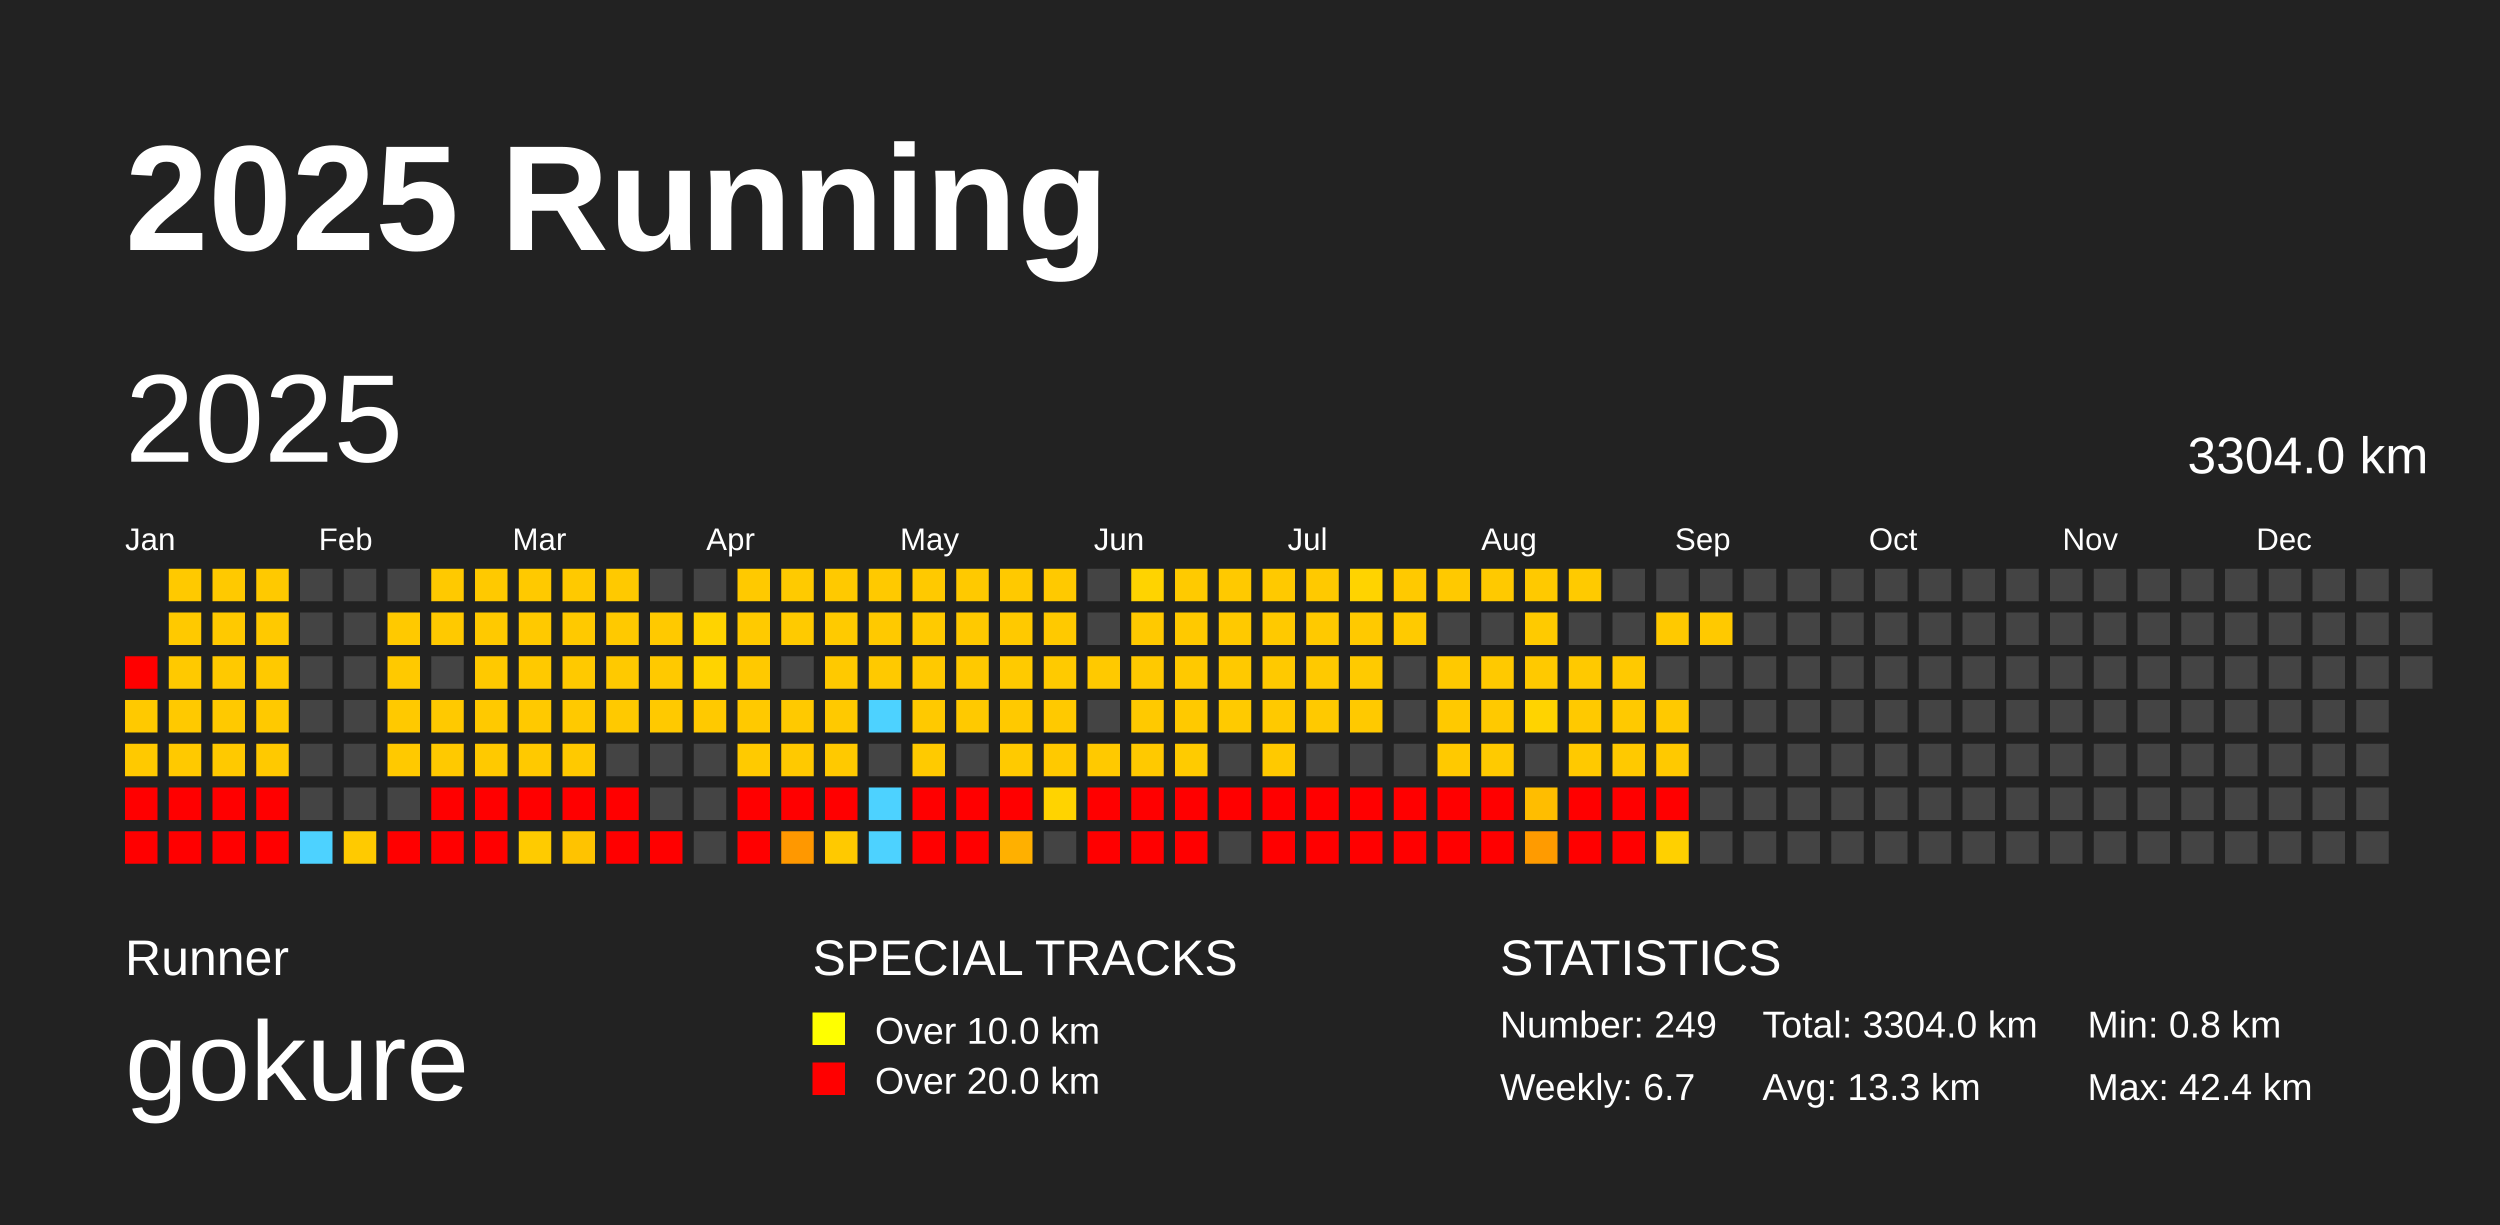
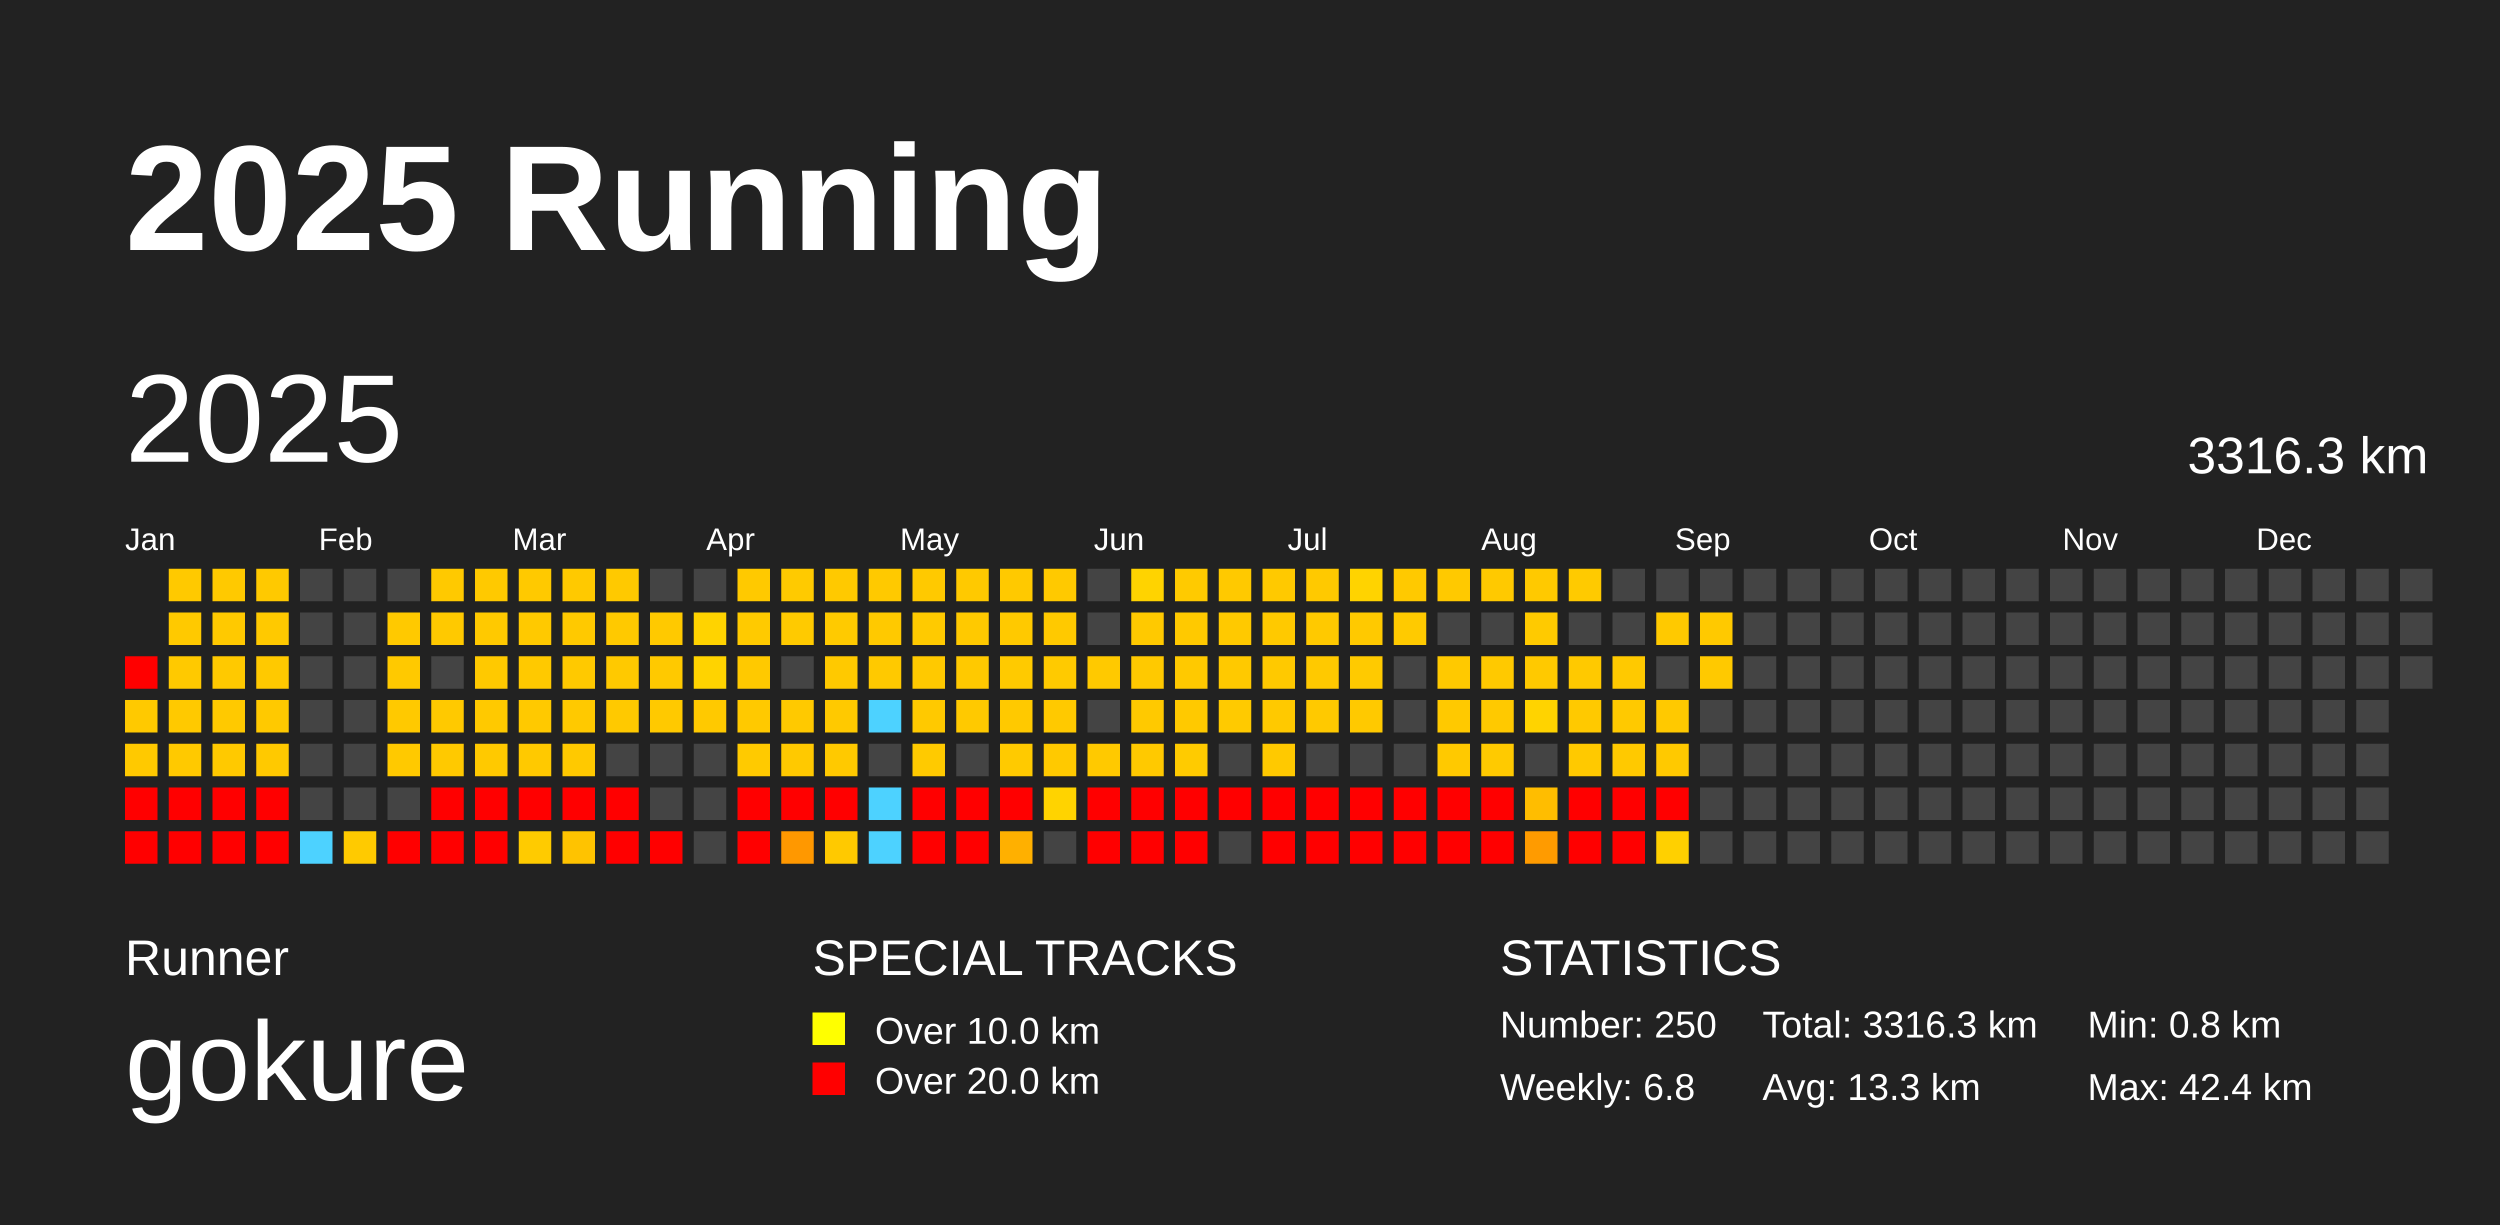
<svg xmlns="http://www.w3.org/2000/svg" baseProfile="full" height="98mm" version="1.1" viewBox="0,0,200,98" width="200mm">
  <defs />
  <rect fill="#222222" height="98" width="200" x="0" y="0" />
  <text fill="#FFFFFF" style="font-size:12px; font-family:Arial; font-weight:bold;" x="10" y="20">2025 Running</text>
  <text fill="#FFFFFF" style="font-size:4px; font-family:Arial" x="10" y="78">Runner</text>
  <text fill="#FFFFFF" style="font-size:9px; font-family:Arial" x="10" y="88">gokure</text>
  <text fill="#FFFFFF" style="font-size:4px; font-family:Arial" x="65" y="78">SPECIAL TRACKS</text>
  <rect fill="yellow" height="2.6" width="2.6" x="65" y="81" />
  <text fill="#FFFFFF" style="font-size:3px; font-family:Arial" x="70" y="83.5">Over 10.0 km</text>
  <rect fill="red" height="2.6" width="2.6" x="65" y="85" />
  <text fill="#FFFFFF" style="font-size:3px; font-family:Arial" x="70" y="87.5">Over 20.0 km</text>
  <text fill="#FFFFFF" style="font-size:4px; font-family:Arial" x="120" y="78">STATISTICS</text>
-   <text fill="#FFFFFF" style="font-size:3px; font-family:Arial" x="120" y="83">Number: 249</text>
-   <text fill="#FFFFFF" style="font-size:3px; font-family:Arial" x="120" y="88">Weekly: 6.7</text>
-   <text fill="#FFFFFF" style="font-size:3px; font-family:Arial" x="141" y="83">Total: 3304.0 km</text>
+   <text fill="#FFFFFF" style="font-size:3px; font-family:Arial" x="120" y="83">Number: 250</text>
+   <text fill="#FFFFFF" style="font-size:3px; font-family:Arial" x="120" y="88">Weekly: 6.8</text>
+   <text fill="#FFFFFF" style="font-size:3px; font-family:Arial" x="141" y="83">Total: 3316.3 km</text>
  <text fill="#FFFFFF" style="font-size:3px; font-family:Arial" x="141" y="88">Avg: 13.3 km</text>
  <text fill="#FFFFFF" style="font-size:3px; font-family:Arial" x="167" y="83">Min: 0.8 km</text>
  <text fill="#FFFFFF" style="font-size:3px; font-family:Arial" x="167" y="88">Max: 42.4 km</text>
  <text dominant-baseline="hanging" fill="#FFFFFF" style="font-size:10.0px; font-family:Arial;" x="10" y="30">2025</text>
-   <text dominant-baseline="hanging" fill="#FFFFFF" style="font-size:4.125px; font-family:Arial;" x="175" y="35">3304.0 km</text>
+   <text dominant-baseline="hanging" fill="#FFFFFF" style="font-size:4.125px; font-family:Arial;" x="175" y="35">3316.3 km</text>
  <text fill="#FFFFFF" style="font-size:2.5px; font-family:Arial" x="10.0" y="44">Jan</text>
  <text fill="#FFFFFF" style="font-size:2.5px; font-family:Arial" x="25.5" y="44">Feb</text>
  <text fill="#FFFFFF" style="font-size:2.5px; font-family:Arial" x="41.0" y="44">Mar</text>
  <text fill="#FFFFFF" style="font-size:2.5px; font-family:Arial" x="56.5" y="44">Apr</text>
  <text fill="#FFFFFF" style="font-size:2.5px; font-family:Arial" x="72.0" y="44">May</text>
  <text fill="#FFFFFF" style="font-size:2.5px; font-family:Arial" x="87.5" y="44">Jun</text>
  <text fill="#FFFFFF" style="font-size:2.5px; font-family:Arial" x="103.0" y="44">Jul</text>
  <text fill="#FFFFFF" style="font-size:2.5px; font-family:Arial" x="118.5" y="44">Aug</text>
  <text fill="#FFFFFF" style="font-size:2.5px; font-family:Arial" x="134.0" y="44">Sep</text>
  <text fill="#FFFFFF" style="font-size:2.5px; font-family:Arial" x="149.5" y="44">Oct</text>
  <text fill="#FFFFFF" style="font-size:2.5px; font-family:Arial" x="165.0" y="44">Nov</text>
  <text fill="#FFFFFF" style="font-size:2.5px; font-family:Arial" x="180.5" y="44">Dec</text>
  <rect fill="red" height="2.6" width="2.6" x="10.0" y="52.5" />
  <rect fill="#ffc900" height="2.6" width="2.6" x="10.0" y="56.0" />
  <rect fill="#ffc900" height="2.6" width="2.6" x="10.0" y="59.5" />
  <rect fill="red" height="2.6" width="2.6" x="10.0" y="63.0" />
  <rect fill="red" height="2.6" width="2.6" x="10.0" y="66.5" />
  <rect fill="#ffc900" height="2.6" width="2.6" x="13.5" y="45.5" />
  <rect fill="#ffc900" height="2.6" width="2.6" x="13.5" y="49.0" />
  <rect fill="#ffc900" height="2.6" width="2.6" x="13.5" y="52.5" />
  <rect fill="#ffc900" height="2.6" width="2.6" x="13.5" y="56.0" />
  <rect fill="#ffc900" height="2.6" width="2.6" x="13.5" y="59.5" />
  <rect fill="red" height="2.6" width="2.6" x="13.5" y="63.0" />
  <rect fill="red" height="2.6" width="2.6" x="13.5" y="66.5" />
  <rect fill="#ffc900" height="2.6" width="2.6" x="17.0" y="45.5" />
  <rect fill="#ffc900" height="2.6" width="2.6" x="17.0" y="49.0" />
  <rect fill="#ffc900" height="2.6" width="2.6" x="17.0" y="52.5" />
  <rect fill="#ffc900" height="2.6" width="2.6" x="17.0" y="56.0" />
  <rect fill="#ffc900" height="2.6" width="2.6" x="17.0" y="59.5" />
  <rect fill="red" height="2.6" width="2.6" x="17.0" y="63.0" />
  <rect fill="red" height="2.6" width="2.6" x="17.0" y="66.5" />
  <rect fill="#ffc900" height="2.6" width="2.6" x="20.5" y="45.5" />
  <rect fill="#ffc900" height="2.6" width="2.6" x="20.5" y="49.0" />
  <rect fill="#ffc900" height="2.6" width="2.6" x="20.5" y="52.5" />
  <rect fill="#ffc900" height="2.6" width="2.6" x="20.5" y="56.0" />
  <rect fill="#ffc900" height="2.6" width="2.6" x="20.5" y="59.5" />
  <rect fill="red" height="2.6" width="2.6" x="20.5" y="63.0" />
  <rect fill="red" height="2.6" width="2.6" x="20.5" y="66.5" />
  <rect fill="#444444" height="2.6" width="2.6" x="24.0" y="45.5" />
  <rect fill="#444444" height="2.6" width="2.6" x="24.0" y="49.0" />
  <rect fill="#444444" height="2.6" width="2.6" x="24.0" y="52.5" />
  <rect fill="#444444" height="2.6" width="2.6" x="24.0" y="56.0" />
  <rect fill="#444444" height="2.6" width="2.6" x="24.0" y="59.5" />
  <rect fill="#444444" height="2.6" width="2.6" x="24.0" y="63.0" />
  <rect fill="#4dd2ff" height="2.6" width="2.6" x="24.0" y="66.5" />
  <rect fill="#444444" height="2.6" width="2.6" x="27.5" y="45.5" />
  <rect fill="#444444" height="2.6" width="2.6" x="27.5" y="49.0" />
  <rect fill="#444444" height="2.6" width="2.6" x="27.5" y="52.5" />
  <rect fill="#444444" height="2.6" width="2.6" x="27.5" y="56.0" />
  <rect fill="#444444" height="2.6" width="2.6" x="27.5" y="59.5" />
  <rect fill="#444444" height="2.6" width="2.6" x="27.5" y="63.0" />
  <rect fill="#ffca00" height="2.6" width="2.6" x="27.5" y="66.5" />
  <rect fill="#444444" height="2.6" width="2.6" x="31.0" y="45.5" />
  <rect fill="#ffc900" height="2.6" width="2.6" x="31.0" y="49.0" />
  <rect fill="#ffc900" height="2.6" width="2.6" x="31.0" y="52.5" />
  <rect fill="#ffc900" height="2.6" width="2.6" x="31.0" y="56.0" />
  <rect fill="#ffc900" height="2.6" width="2.6" x="31.0" y="59.5" />
  <rect fill="#444444" height="2.6" width="2.6" x="31.0" y="63.0" />
  <rect fill="red" height="2.6" width="2.6" x="31.0" y="66.5" />
  <rect fill="#ffc900" height="2.6" width="2.6" x="34.5" y="45.5" />
  <rect fill="#ffc900" height="2.6" width="2.6" x="34.5" y="49.0" />
  <rect fill="#444444" height="2.6" width="2.6" x="34.5" y="52.5" />
  <rect fill="#ffc900" height="2.6" width="2.6" x="34.5" y="56.0" />
  <rect fill="#ffc900" height="2.6" width="2.6" x="34.5" y="59.5" />
  <rect fill="red" height="2.6" width="2.6" x="34.5" y="63.0" />
  <rect fill="red" height="2.6" width="2.6" x="34.5" y="66.5" />
  <rect fill="#ffc900" height="2.6" width="2.6" x="38.0" y="45.5" />
  <rect fill="#ffc900" height="2.6" width="2.6" x="38.0" y="49.0" />
  <rect fill="#ffc900" height="2.6" width="2.6" x="38.0" y="52.5" />
  <rect fill="#ffc900" height="2.6" width="2.6" x="38.0" y="56.0" />
  <rect fill="#ffc900" height="2.6" width="2.6" x="38.0" y="59.5" />
  <rect fill="red" height="2.6" width="2.6" x="38.0" y="63.0" />
  <rect fill="red" height="2.6" width="2.6" x="38.0" y="66.5" />
  <rect fill="#ffc900" height="2.6" width="2.6" x="41.5" y="45.5" />
  <rect fill="#ffc900" height="2.6" width="2.6" x="41.5" y="49.0" />
  <rect fill="#ffc900" height="2.6" width="2.6" x="41.5" y="52.5" />
  <rect fill="#ffc900" height="2.6" width="2.6" x="41.5" y="56.0" />
  <rect fill="#ffc900" height="2.6" width="2.6" x="41.5" y="59.5" />
  <rect fill="red" height="2.6" width="2.6" x="41.5" y="63.0" />
  <rect fill="#ffcb00" height="2.6" width="2.6" x="41.5" y="66.5" />
  <rect fill="#ffc900" height="2.6" width="2.6" x="45.0" y="45.5" />
  <rect fill="#ffc900" height="2.6" width="2.6" x="45.0" y="49.0" />
  <rect fill="#ffc900" height="2.6" width="2.6" x="45.0" y="52.5" />
  <rect fill="#ffc900" height="2.6" width="2.6" x="45.0" y="56.0" />
  <rect fill="#ffc900" height="2.6" width="2.6" x="45.0" y="59.5" />
  <rect fill="red" height="2.6" width="2.6" x="45.0" y="63.0" />
  <rect fill="#ffc300" height="2.6" width="2.6" x="45.0" y="66.5" />
  <rect fill="#ffc900" height="2.6" width="2.6" x="48.5" y="45.5" />
  <rect fill="#ffc900" height="2.6" width="2.6" x="48.5" y="49.0" />
  <rect fill="#ffc900" height="2.6" width="2.6" x="48.5" y="52.5" />
  <rect fill="#ffc900" height="2.6" width="2.6" x="48.5" y="56.0" />
  <rect fill="#444444" height="2.6" width="2.6" x="48.5" y="59.5" />
  <rect fill="red" height="2.6" width="2.6" x="48.5" y="63.0" />
  <rect fill="red" height="2.6" width="2.6" x="48.5" y="66.5" />
  <rect fill="#444444" height="2.6" width="2.6" x="52.0" y="45.5" />
  <rect fill="#ffc900" height="2.6" width="2.6" x="52.0" y="49.0" />
  <rect fill="#ffc900" height="2.6" width="2.6" x="52.0" y="52.5" />
  <rect fill="#ffc900" height="2.6" width="2.6" x="52.0" y="56.0" />
  <rect fill="#444444" height="2.6" width="2.6" x="52.0" y="59.5" />
  <rect fill="#444444" height="2.6" width="2.6" x="52.0" y="63.0" />
  <rect fill="red" height="2.6" width="2.6" x="52.0" y="66.5" />
  <rect fill="#444444" height="2.6" width="2.6" x="55.5" y="45.5" />
  <rect fill="#ffd300" height="2.6" width="2.6" x="55.5" y="49.0" />
  <rect fill="#ffd300" height="2.6" width="2.6" x="55.5" y="52.5" />
  <rect fill="#ffc900" height="2.6" width="2.6" x="55.5" y="56.0" />
  <rect fill="#444444" height="2.6" width="2.6" x="55.5" y="59.5" />
  <rect fill="#444444" height="2.6" width="2.6" x="55.5" y="63.0" />
  <rect fill="#444444" height="2.6" width="2.6" x="55.5" y="66.5" />
  <rect fill="#ffc900" height="2.6" width="2.6" x="59.0" y="45.5" />
  <rect fill="#ffca00" height="2.6" width="2.6" x="59.0" y="49.0" />
  <rect fill="#ffc900" height="2.6" width="2.6" x="59.0" y="52.5" />
  <rect fill="#ffc900" height="2.6" width="2.6" x="59.0" y="56.0" />
  <rect fill="#ffca00" height="2.6" width="2.6" x="59.0" y="59.5" />
  <rect fill="red" height="2.6" width="2.6" x="59.0" y="63.0" />
  <rect fill="red" height="2.6" width="2.6" x="59.0" y="66.5" />
  <rect fill="#ffca00" height="2.6" width="2.6" x="62.5" y="45.5" />
  <rect fill="#ffca00" height="2.6" width="2.6" x="62.5" y="49.0" />
  <rect fill="#444444" height="2.6" width="2.6" x="62.5" y="52.5" />
  <rect fill="#ffc900" height="2.6" width="2.6" x="62.5" y="56.0" />
  <rect fill="#ffc900" height="2.6" width="2.6" x="62.5" y="59.5" />
  <rect fill="red" height="2.6" width="2.6" x="62.5" y="63.0" />
  <rect fill="#ff9800" height="2.6" width="2.6" x="62.5" y="66.5" />
  <rect fill="#ffc900" height="2.6" width="2.6" x="66.0" y="45.5" />
  <rect fill="#ffca00" height="2.6" width="2.6" x="66.0" y="49.0" />
  <rect fill="#ffc900" height="2.6" width="2.6" x="66.0" y="52.5" />
  <rect fill="#ffc900" height="2.6" width="2.6" x="66.0" y="56.0" />
  <rect fill="#ffc900" height="2.6" width="2.6" x="66.0" y="59.5" />
  <rect fill="red" height="2.6" width="2.6" x="66.0" y="63.0" />
  <rect fill="#ffc900" height="2.6" width="2.6" x="66.0" y="66.5" />
  <rect fill="#ffc900" height="2.6" width="2.6" x="69.5" y="45.5" />
  <rect fill="#ffc900" height="2.6" width="2.6" x="69.5" y="49.0" />
  <rect fill="#ffc900" height="2.6" width="2.6" x="69.5" y="52.5" />
  <rect fill="#4dd2ff" height="2.6" width="2.6" x="69.5" y="56.0" />
  <rect fill="#444444" height="2.6" width="2.6" x="69.5" y="59.5" />
  <rect fill="#4dd2ff" height="2.6" width="2.6" x="69.5" y="63.0" />
  <rect fill="#4dd2ff" height="2.6" width="2.6" x="69.5" y="66.5" />
  <rect fill="#ffc900" height="2.6" width="2.6" x="73.0" y="45.5" />
  <rect fill="#ffca00" height="2.6" width="2.6" x="73.0" y="49.0" />
  <rect fill="#ffc900" height="2.6" width="2.6" x="73.0" y="52.5" />
  <rect fill="#ffc900" height="2.6" width="2.6" x="73.0" y="56.0" />
  <rect fill="#ffca00" height="2.6" width="2.6" x="73.0" y="59.5" />
  <rect fill="red" height="2.6" width="2.6" x="73.0" y="63.0" />
  <rect fill="red" height="2.6" width="2.6" x="73.0" y="66.5" />
  <rect fill="#ffc900" height="2.6" width="2.6" x="76.5" y="45.5" />
  <rect fill="#ffc900" height="2.6" width="2.6" x="76.5" y="49.0" />
  <rect fill="#ffc900" height="2.6" width="2.6" x="76.5" y="52.5" />
  <rect fill="#ffc900" height="2.6" width="2.6" x="76.5" y="56.0" />
  <rect fill="#444444" height="2.6" width="2.6" x="76.5" y="59.5" />
  <rect fill="red" height="2.6" width="2.6" x="76.5" y="63.0" />
  <rect fill="red" height="2.6" width="2.6" x="76.5" y="66.5" />
  <rect fill="#ffc900" height="2.6" width="2.6" x="80.0" y="45.5" />
  <rect fill="#ffc900" height="2.6" width="2.6" x="80.0" y="49.0" />
  <rect fill="#ffca00" height="2.6" width="2.6" x="80.0" y="52.5" />
  <rect fill="#ffc900" height="2.6" width="2.6" x="80.0" y="56.0" />
  <rect fill="#ffca00" height="2.6" width="2.6" x="80.0" y="59.5" />
  <rect fill="red" height="2.6" width="2.6" x="80.0" y="63.0" />
  <rect fill="#ffb000" height="2.6" width="2.6" x="80.0" y="66.5" />
  <rect fill="#ffc900" height="2.6" width="2.6" x="83.5" y="45.5" />
  <rect fill="#ffc900" height="2.6" width="2.6" x="83.5" y="49.0" />
  <rect fill="#ffca00" height="2.6" width="2.6" x="83.5" y="52.5" />
  <rect fill="#ffc900" height="2.6" width="2.6" x="83.5" y="56.0" />
  <rect fill="#ffc900" height="2.6" width="2.6" x="83.5" y="59.5" />
  <rect fill="#ffd300" height="2.6" width="2.6" x="83.5" y="63.0" />
  <rect fill="#444444" height="2.6" width="2.6" x="83.5" y="66.5" />
  <rect fill="#444444" height="2.6" width="2.6" x="87.0" y="45.5" />
  <rect fill="#444444" height="2.6" width="2.6" x="87.0" y="49.0" />
  <rect fill="#ffc900" height="2.6" width="2.6" x="87.0" y="52.5" />
  <rect fill="#444444" height="2.6" width="2.6" x="87.0" y="56.0" />
  <rect fill="#ffc900" height="2.6" width="2.6" x="87.0" y="59.5" />
  <rect fill="red" height="2.6" width="2.6" x="87.0" y="63.0" />
  <rect fill="red" height="2.6" width="2.6" x="87.0" y="66.5" />
  <rect fill="#ffd300" height="2.6" width="2.6" x="90.5" y="45.5" />
  <rect fill="#ffc900" height="2.6" width="2.6" x="90.5" y="49.0" />
  <rect fill="#ffc900" height="2.6" width="2.6" x="90.5" y="52.5" />
  <rect fill="#ffc900" height="2.6" width="2.6" x="90.5" y="56.0" />
  <rect fill="#ffc900" height="2.6" width="2.6" x="90.5" y="59.5" />
  <rect fill="red" height="2.6" width="2.6" x="90.5" y="63.0" />
  <rect fill="red" height="2.6" width="2.6" x="90.5" y="66.5" />
  <rect fill="#ffca00" height="2.6" width="2.6" x="94.0" y="45.5" />
  <rect fill="#ffc900" height="2.6" width="2.6" x="94.0" y="49.0" />
  <rect fill="#ffc900" height="2.6" width="2.6" x="94.0" y="52.5" />
  <rect fill="#ffc900" height="2.6" width="2.6" x="94.0" y="56.0" />
  <rect fill="#ffcb00" height="2.6" width="2.6" x="94.0" y="59.5" />
  <rect fill="red" height="2.6" width="2.6" x="94.0" y="63.0" />
  <rect fill="red" height="2.6" width="2.6" x="94.0" y="66.5" />
  <rect fill="#ffc900" height="2.6" width="2.6" x="97.5" y="45.5" />
  <rect fill="#ffc900" height="2.6" width="2.6" x="97.5" y="49.0" />
  <rect fill="#ffc900" height="2.6" width="2.6" x="97.5" y="52.5" />
  <rect fill="#ffca00" height="2.6" width="2.6" x="97.5" y="56.0" />
  <rect fill="#444444" height="2.6" width="2.6" x="97.5" y="59.5" />
  <rect fill="red" height="2.6" width="2.6" x="97.5" y="63.0" />
  <rect fill="#444444" height="2.6" width="2.6" x="97.5" y="66.5" />
  <rect fill="#ffc900" height="2.6" width="2.6" x="101.0" y="45.5" />
  <rect fill="#ffc900" height="2.6" width="2.6" x="101.0" y="49.0" />
  <rect fill="#ffc900" height="2.6" width="2.6" x="101.0" y="52.5" />
  <rect fill="#ffc900" height="2.6" width="2.6" x="101.0" y="56.0" />
  <rect fill="#ffc900" height="2.6" width="2.6" x="101.0" y="59.5" />
  <rect fill="red" height="2.6" width="2.6" x="101.0" y="63.0" />
  <rect fill="red" height="2.6" width="2.6" x="101.0" y="66.5" />
  <rect fill="#ffc900" height="2.6" width="2.6" x="104.5" y="45.5" />
  <rect fill="#ffc900" height="2.6" width="2.6" x="104.5" y="49.0" />
  <rect fill="#ffc900" height="2.6" width="2.6" x="104.5" y="52.5" />
  <rect fill="#ffc900" height="2.6" width="2.6" x="104.5" y="56.0" />
  <rect fill="#444444" height="2.6" width="2.6" x="104.5" y="59.5" />
  <rect fill="red" height="2.6" width="2.6" x="104.5" y="63.0" />
  <rect fill="red" height="2.6" width="2.6" x="104.5" y="66.5" />
  <rect fill="#ffd300" height="2.6" width="2.6" x="108.0" y="45.5" />
  <rect fill="#ffc900" height="2.6" width="2.6" x="108.0" y="49.0" />
  <rect fill="#ffca00" height="2.6" width="2.6" x="108.0" y="52.5" />
  <rect fill="#ffc900" height="2.6" width="2.6" x="108.0" y="56.0" />
  <rect fill="#444444" height="2.6" width="2.6" x="108.0" y="59.5" />
  <rect fill="red" height="2.6" width="2.6" x="108.0" y="63.0" />
  <rect fill="red" height="2.6" width="2.6" x="108.0" y="66.5" />
  <rect fill="#ffc900" height="2.6" width="2.6" x="111.5" y="45.5" />
  <rect fill="#ffca00" height="2.6" width="2.6" x="111.5" y="49.0" />
  <rect fill="#444444" height="2.6" width="2.6" x="111.5" y="52.5" />
  <rect fill="#444444" height="2.6" width="2.6" x="111.5" y="56.0" />
  <rect fill="#444444" height="2.6" width="2.6" x="111.5" y="59.5" />
  <rect fill="red" height="2.6" width="2.6" x="111.5" y="63.0" />
  <rect fill="red" height="2.6" width="2.6" x="111.5" y="66.5" />
  <rect fill="#ffc900" height="2.6" width="2.6" x="115.0" y="45.5" />
  <rect fill="#444444" height="2.6" width="2.6" x="115.0" y="49.0" />
  <rect fill="#ffc900" height="2.6" width="2.6" x="115.0" y="52.5" />
  <rect fill="#ffc900" height="2.6" width="2.6" x="115.0" y="56.0" />
  <rect fill="#ffc900" height="2.6" width="2.6" x="115.0" y="59.5" />
  <rect fill="red" height="2.6" width="2.6" x="115.0" y="63.0" />
  <rect fill="red" height="2.6" width="2.6" x="115.0" y="66.5" />
  <rect fill="#ffc900" height="2.6" width="2.6" x="118.5" y="45.5" />
  <rect fill="#444444" height="2.6" width="2.6" x="118.5" y="49.0" />
  <rect fill="#ffc900" height="2.6" width="2.6" x="118.5" y="52.5" />
  <rect fill="#ffc900" height="2.6" width="2.6" x="118.5" y="56.0" />
  <rect fill="#ffca00" height="2.6" width="2.6" x="118.5" y="59.5" />
  <rect fill="red" height="2.6" width="2.6" x="118.5" y="63.0" />
  <rect fill="red" height="2.6" width="2.6" x="118.5" y="66.5" />
  <rect fill="#ffc900" height="2.6" width="2.6" x="122.0" y="45.5" />
  <rect fill="#ffca00" height="2.6" width="2.6" x="122.0" y="49.0" />
  <rect fill="#ffc900" height="2.6" width="2.6" x="122.0" y="52.5" />
  <rect fill="#ffd300" height="2.6" width="2.6" x="122.0" y="56.0" />
  <rect fill="#444444" height="2.6" width="2.6" x="122.0" y="59.5" />
  <rect fill="#ffbd00" height="2.6" width="2.6" x="122.0" y="63.0" />
  <rect fill="#ff9b00" height="2.6" width="2.6" x="122.0" y="66.5" />
  <rect fill="#ffca00" height="2.6" width="2.6" x="125.5" y="45.5" />
  <rect fill="#444444" height="2.6" width="2.6" x="125.5" y="49.0" />
  <rect fill="#ffc900" height="2.6" width="2.6" x="125.5" y="52.5" />
  <rect fill="#ffc900" height="2.6" width="2.6" x="125.5" y="56.0" />
  <rect fill="#ffc900" height="2.6" width="2.6" x="125.5" y="59.5" />
  <rect fill="red" height="2.6" width="2.6" x="125.5" y="63.0" />
  <rect fill="red" height="2.6" width="2.6" x="125.5" y="66.5" />
  <rect fill="#444444" height="2.6" width="2.6" x="129.0" y="45.5" />
  <rect fill="#444444" height="2.6" width="2.6" x="129.0" y="49.0" />
  <rect fill="#ffc900" height="2.6" width="2.6" x="129.0" y="52.5" />
  <rect fill="#ffc900" height="2.6" width="2.6" x="129.0" y="56.0" />
  <rect fill="#ffc900" height="2.6" width="2.6" x="129.0" y="59.5" />
  <rect fill="red" height="2.6" width="2.6" x="129.0" y="63.0" />
  <rect fill="red" height="2.6" width="2.6" x="129.0" y="66.5" />
  <rect fill="#444444" height="2.6" width="2.6" x="132.5" y="45.5" />
  <rect fill="#ffc900" height="2.6" width="2.6" x="132.5" y="49.0" />
  <rect fill="#444444" height="2.6" width="2.6" x="132.5" y="52.5" />
  <rect fill="#ffc900" height="2.6" width="2.6" x="132.5" y="56.0" />
  <rect fill="#ffc900" height="2.6" width="2.6" x="132.5" y="59.5" />
  <rect fill="red" height="2.6" width="2.6" x="132.5" y="63.0" />
  <rect fill="#ffd000" height="2.6" width="2.6" x="132.5" y="66.5" />
  <rect fill="#444444" height="2.6" width="2.6" x="136.0" y="45.5" />
  <rect fill="#ffc900" height="2.6" width="2.6" x="136.0" y="49.0" />
-   <rect fill="#444444" height="2.6" width="2.6" x="136.0" y="52.5" />
+   <rect fill="#ffc900" height="2.6" width="2.6" x="136.0" y="52.5" />
  <rect fill="#444444" height="2.6" width="2.6" x="136.0" y="56.0" />
  <rect fill="#444444" height="2.6" width="2.6" x="136.0" y="59.5" />
  <rect fill="#444444" height="2.6" width="2.6" x="136.0" y="63.0" />
  <rect fill="#444444" height="2.6" width="2.6" x="136.0" y="66.5" />
  <rect fill="#444444" height="2.6" width="2.6" x="139.5" y="45.5" />
  <rect fill="#444444" height="2.6" width="2.6" x="139.5" y="49.0" />
  <rect fill="#444444" height="2.6" width="2.6" x="139.5" y="52.5" />
  <rect fill="#444444" height="2.6" width="2.6" x="139.5" y="56.0" />
  <rect fill="#444444" height="2.6" width="2.6" x="139.5" y="59.5" />
  <rect fill="#444444" height="2.6" width="2.6" x="139.5" y="63.0" />
  <rect fill="#444444" height="2.6" width="2.6" x="139.5" y="66.5" />
  <rect fill="#444444" height="2.6" width="2.6" x="143.0" y="45.5" />
  <rect fill="#444444" height="2.6" width="2.6" x="143.0" y="49.0" />
  <rect fill="#444444" height="2.6" width="2.6" x="143.0" y="52.5" />
  <rect fill="#444444" height="2.6" width="2.6" x="143.0" y="56.0" />
  <rect fill="#444444" height="2.6" width="2.6" x="143.0" y="59.5" />
  <rect fill="#444444" height="2.6" width="2.6" x="143.0" y="63.0" />
  <rect fill="#444444" height="2.6" width="2.6" x="143.0" y="66.5" />
  <rect fill="#444444" height="2.6" width="2.6" x="146.5" y="45.5" />
  <rect fill="#444444" height="2.6" width="2.6" x="146.5" y="49.0" />
  <rect fill="#444444" height="2.6" width="2.6" x="146.5" y="52.5" />
  <rect fill="#444444" height="2.6" width="2.6" x="146.5" y="56.0" />
  <rect fill="#444444" height="2.6" width="2.6" x="146.5" y="59.5" />
  <rect fill="#444444" height="2.6" width="2.6" x="146.5" y="63.0" />
  <rect fill="#444444" height="2.6" width="2.6" x="146.5" y="66.5" />
  <rect fill="#444444" height="2.6" width="2.6" x="150.0" y="45.5" />
  <rect fill="#444444" height="2.6" width="2.6" x="150.0" y="49.0" />
  <rect fill="#444444" height="2.6" width="2.6" x="150.0" y="52.5" />
  <rect fill="#444444" height="2.6" width="2.6" x="150.0" y="56.0" />
  <rect fill="#444444" height="2.6" width="2.6" x="150.0" y="59.5" />
  <rect fill="#444444" height="2.6" width="2.6" x="150.0" y="63.0" />
  <rect fill="#444444" height="2.6" width="2.6" x="150.0" y="66.5" />
  <rect fill="#444444" height="2.6" width="2.6" x="153.5" y="45.5" />
  <rect fill="#444444" height="2.6" width="2.6" x="153.5" y="49.0" />
  <rect fill="#444444" height="2.6" width="2.6" x="153.5" y="52.5" />
  <rect fill="#444444" height="2.6" width="2.6" x="153.5" y="56.0" />
  <rect fill="#444444" height="2.6" width="2.6" x="153.5" y="59.5" />
  <rect fill="#444444" height="2.6" width="2.6" x="153.5" y="63.0" />
  <rect fill="#444444" height="2.6" width="2.6" x="153.5" y="66.5" />
  <rect fill="#444444" height="2.6" width="2.6" x="157.0" y="45.5" />
  <rect fill="#444444" height="2.6" width="2.6" x="157.0" y="49.0" />
  <rect fill="#444444" height="2.6" width="2.6" x="157.0" y="52.5" />
  <rect fill="#444444" height="2.6" width="2.6" x="157.0" y="56.0" />
  <rect fill="#444444" height="2.6" width="2.6" x="157.0" y="59.5" />
  <rect fill="#444444" height="2.6" width="2.6" x="157.0" y="63.0" />
  <rect fill="#444444" height="2.6" width="2.6" x="157.0" y="66.5" />
  <rect fill="#444444" height="2.6" width="2.6" x="160.5" y="45.5" />
  <rect fill="#444444" height="2.6" width="2.6" x="160.5" y="49.0" />
  <rect fill="#444444" height="2.6" width="2.6" x="160.5" y="52.5" />
  <rect fill="#444444" height="2.6" width="2.6" x="160.5" y="56.0" />
  <rect fill="#444444" height="2.6" width="2.6" x="160.5" y="59.5" />
  <rect fill="#444444" height="2.6" width="2.6" x="160.5" y="63.0" />
  <rect fill="#444444" height="2.6" width="2.6" x="160.5" y="66.5" />
  <rect fill="#444444" height="2.6" width="2.6" x="164.0" y="45.5" />
  <rect fill="#444444" height="2.6" width="2.6" x="164.0" y="49.0" />
  <rect fill="#444444" height="2.6" width="2.6" x="164.0" y="52.5" />
  <rect fill="#444444" height="2.6" width="2.6" x="164.0" y="56.0" />
  <rect fill="#444444" height="2.6" width="2.6" x="164.0" y="59.5" />
  <rect fill="#444444" height="2.6" width="2.6" x="164.0" y="63.0" />
  <rect fill="#444444" height="2.6" width="2.6" x="164.0" y="66.5" />
  <rect fill="#444444" height="2.6" width="2.6" x="167.5" y="45.5" />
  <rect fill="#444444" height="2.6" width="2.6" x="167.5" y="49.0" />
  <rect fill="#444444" height="2.6" width="2.6" x="167.5" y="52.5" />
  <rect fill="#444444" height="2.6" width="2.6" x="167.5" y="56.0" />
  <rect fill="#444444" height="2.6" width="2.6" x="167.5" y="59.5" />
  <rect fill="#444444" height="2.6" width="2.6" x="167.5" y="63.0" />
  <rect fill="#444444" height="2.6" width="2.6" x="167.5" y="66.5" />
  <rect fill="#444444" height="2.6" width="2.6" x="171.0" y="45.5" />
  <rect fill="#444444" height="2.6" width="2.6" x="171.0" y="49.0" />
  <rect fill="#444444" height="2.6" width="2.6" x="171.0" y="52.5" />
  <rect fill="#444444" height="2.6" width="2.6" x="171.0" y="56.0" />
  <rect fill="#444444" height="2.6" width="2.6" x="171.0" y="59.5" />
  <rect fill="#444444" height="2.6" width="2.6" x="171.0" y="63.0" />
  <rect fill="#444444" height="2.6" width="2.6" x="171.0" y="66.5" />
  <rect fill="#444444" height="2.6" width="2.6" x="174.5" y="45.5" />
  <rect fill="#444444" height="2.6" width="2.6" x="174.5" y="49.0" />
  <rect fill="#444444" height="2.6" width="2.6" x="174.5" y="52.5" />
  <rect fill="#444444" height="2.6" width="2.6" x="174.5" y="56.0" />
  <rect fill="#444444" height="2.6" width="2.6" x="174.5" y="59.5" />
  <rect fill="#444444" height="2.6" width="2.6" x="174.5" y="63.0" />
  <rect fill="#444444" height="2.6" width="2.6" x="174.5" y="66.5" />
  <rect fill="#444444" height="2.6" width="2.6" x="178.0" y="45.5" />
  <rect fill="#444444" height="2.6" width="2.6" x="178.0" y="49.0" />
  <rect fill="#444444" height="2.6" width="2.6" x="178.0" y="52.5" />
  <rect fill="#444444" height="2.6" width="2.6" x="178.0" y="56.0" />
  <rect fill="#444444" height="2.6" width="2.6" x="178.0" y="59.5" />
  <rect fill="#444444" height="2.6" width="2.6" x="178.0" y="63.0" />
  <rect fill="#444444" height="2.6" width="2.6" x="178.0" y="66.5" />
  <rect fill="#444444" height="2.6" width="2.6" x="181.5" y="45.5" />
  <rect fill="#444444" height="2.6" width="2.6" x="181.5" y="49.0" />
  <rect fill="#444444" height="2.6" width="2.6" x="181.5" y="52.5" />
  <rect fill="#444444" height="2.6" width="2.6" x="181.5" y="56.0" />
  <rect fill="#444444" height="2.6" width="2.6" x="181.5" y="59.5" />
  <rect fill="#444444" height="2.6" width="2.6" x="181.5" y="63.0" />
  <rect fill="#444444" height="2.6" width="2.6" x="181.5" y="66.5" />
  <rect fill="#444444" height="2.6" width="2.6" x="185.0" y="45.5" />
  <rect fill="#444444" height="2.6" width="2.6" x="185.0" y="49.0" />
  <rect fill="#444444" height="2.6" width="2.6" x="185.0" y="52.5" />
  <rect fill="#444444" height="2.6" width="2.6" x="185.0" y="56.0" />
  <rect fill="#444444" height="2.6" width="2.6" x="185.0" y="59.5" />
  <rect fill="#444444" height="2.6" width="2.6" x="185.0" y="63.0" />
  <rect fill="#444444" height="2.6" width="2.6" x="185.0" y="66.5" />
  <rect fill="#444444" height="2.6" width="2.6" x="188.5" y="45.5" />
  <rect fill="#444444" height="2.6" width="2.6" x="188.5" y="49.0" />
  <rect fill="#444444" height="2.6" width="2.6" x="188.5" y="52.5" />
  <rect fill="#444444" height="2.6" width="2.6" x="188.5" y="56.0" />
  <rect fill="#444444" height="2.6" width="2.6" x="188.5" y="59.5" />
  <rect fill="#444444" height="2.6" width="2.6" x="188.5" y="63.0" />
  <rect fill="#444444" height="2.6" width="2.6" x="188.5" y="66.5" />
  <rect fill="#444444" height="2.6" width="2.6" x="192.0" y="45.5" />
  <rect fill="#444444" height="2.6" width="2.6" x="192.0" y="49.0" />
  <rect fill="#444444" height="2.6" width="2.6" x="192.0" y="52.5" />
</svg>
